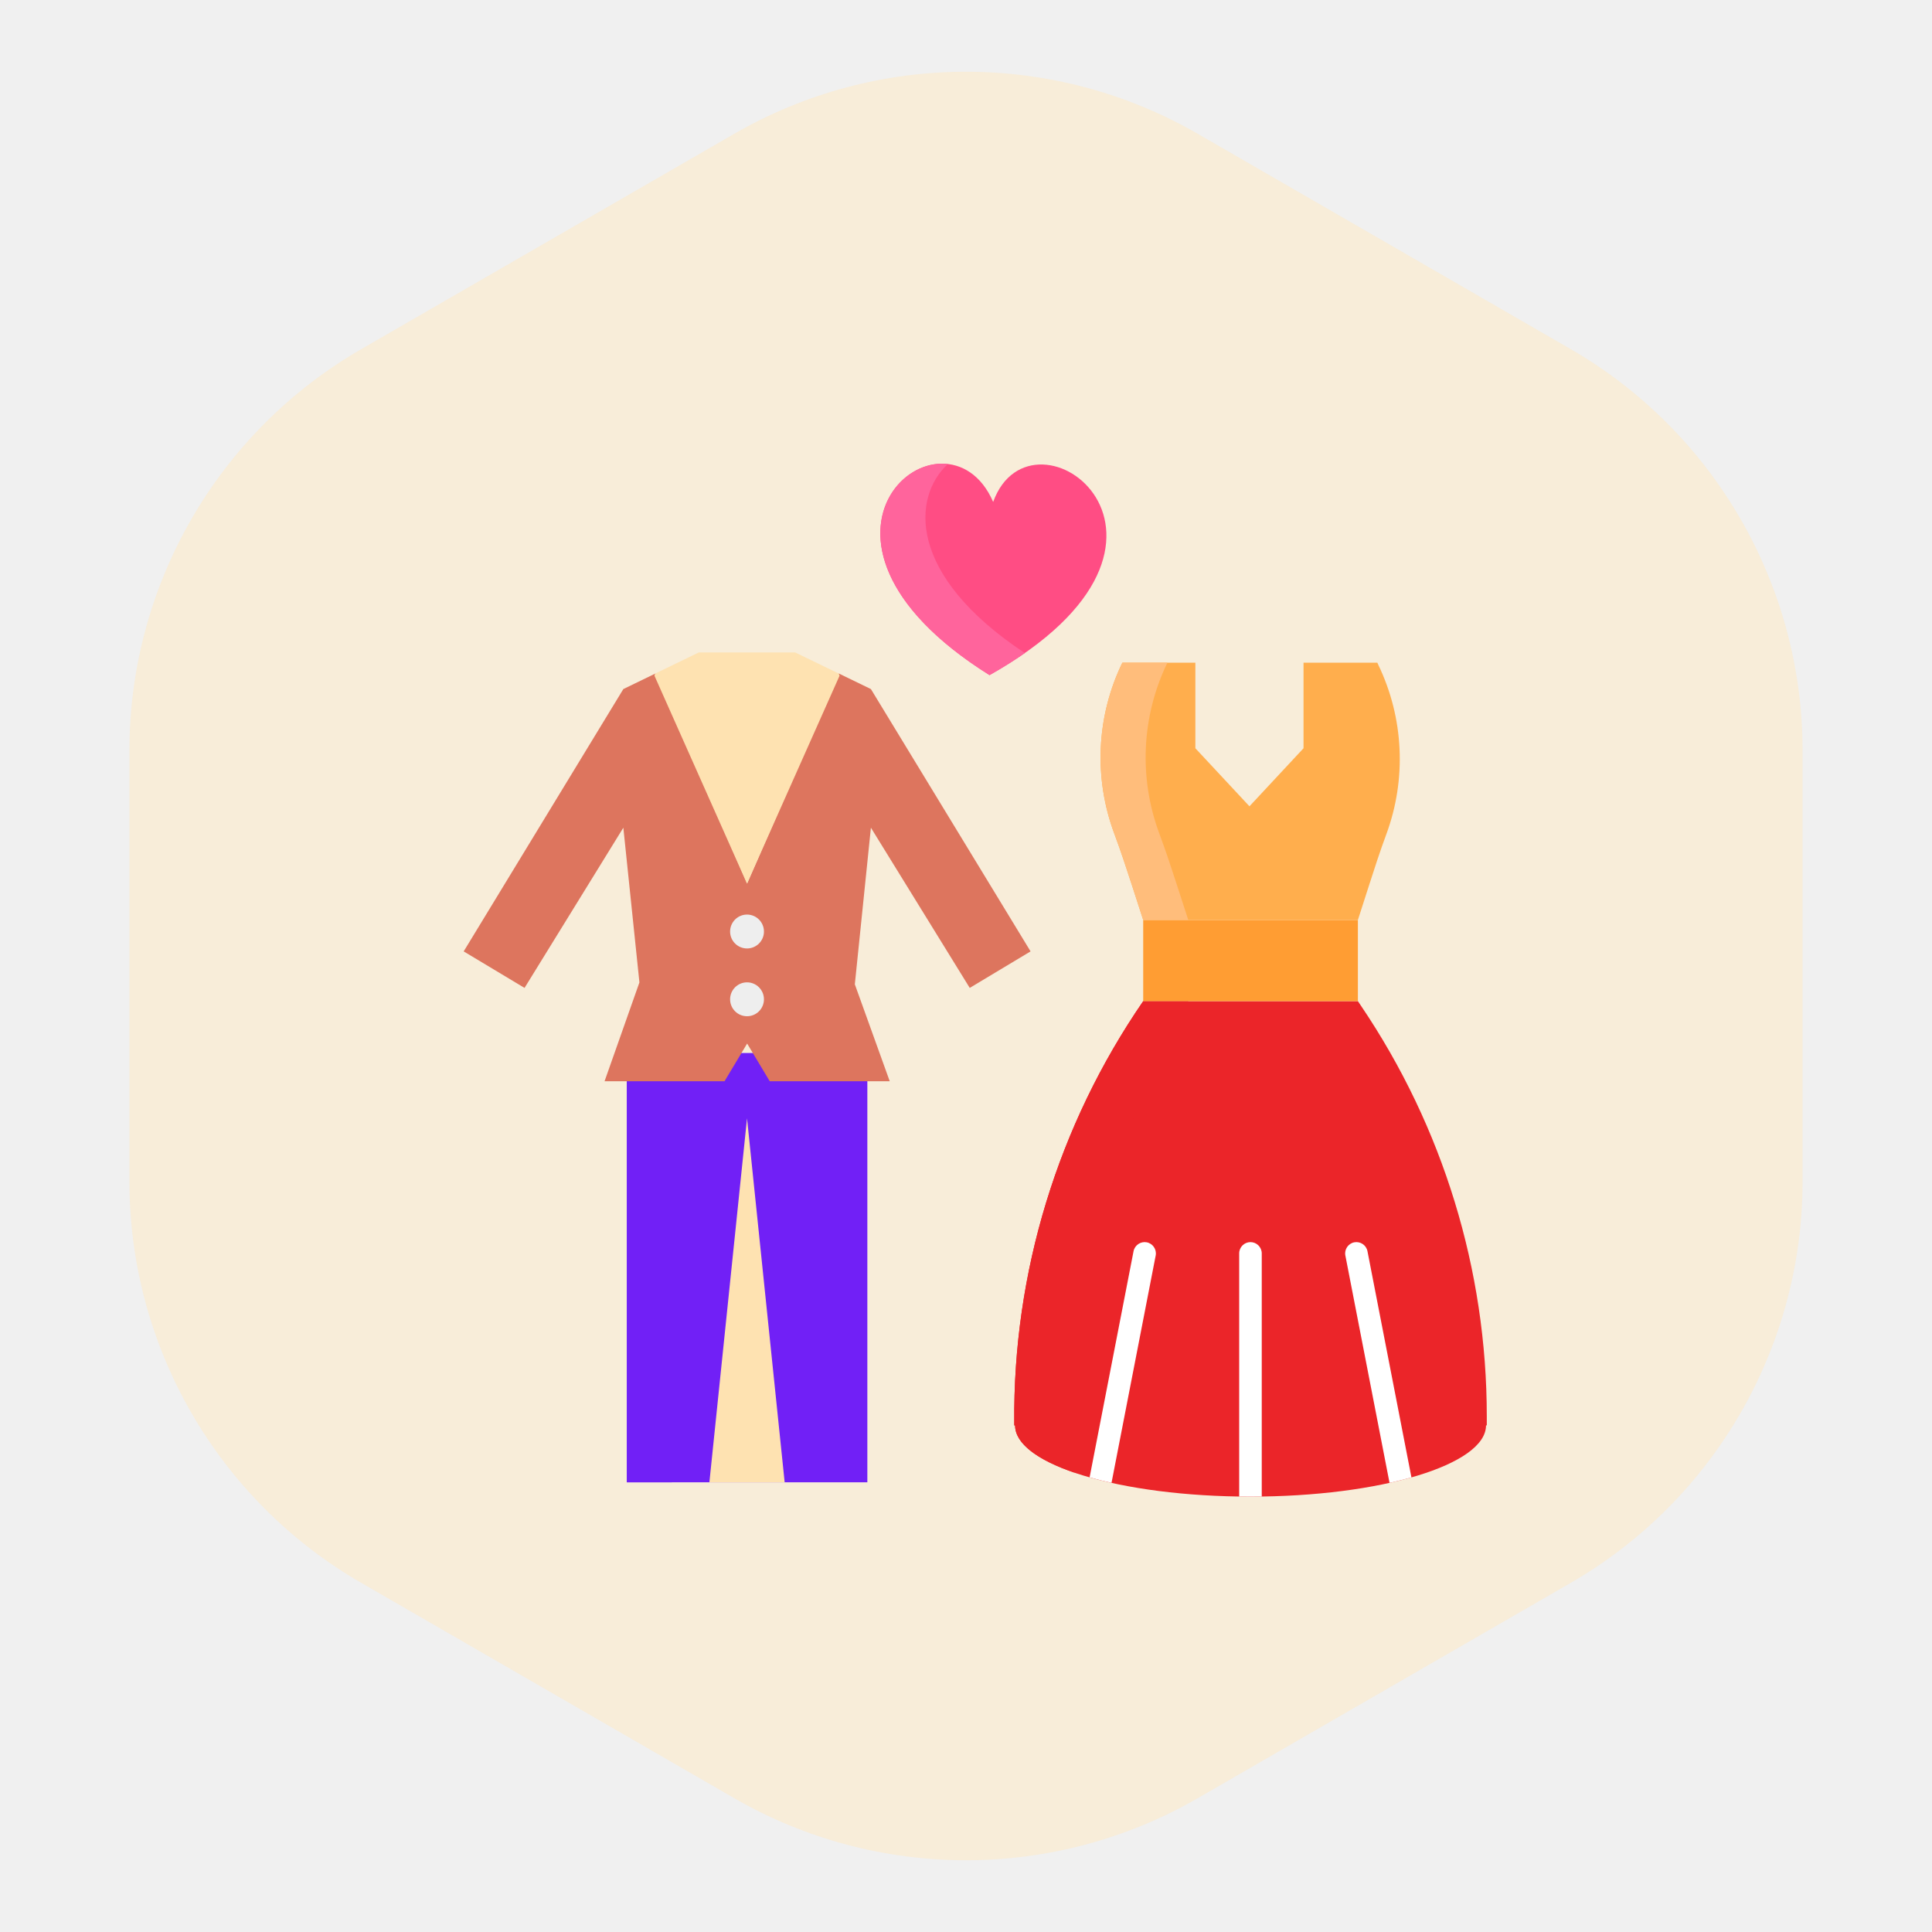
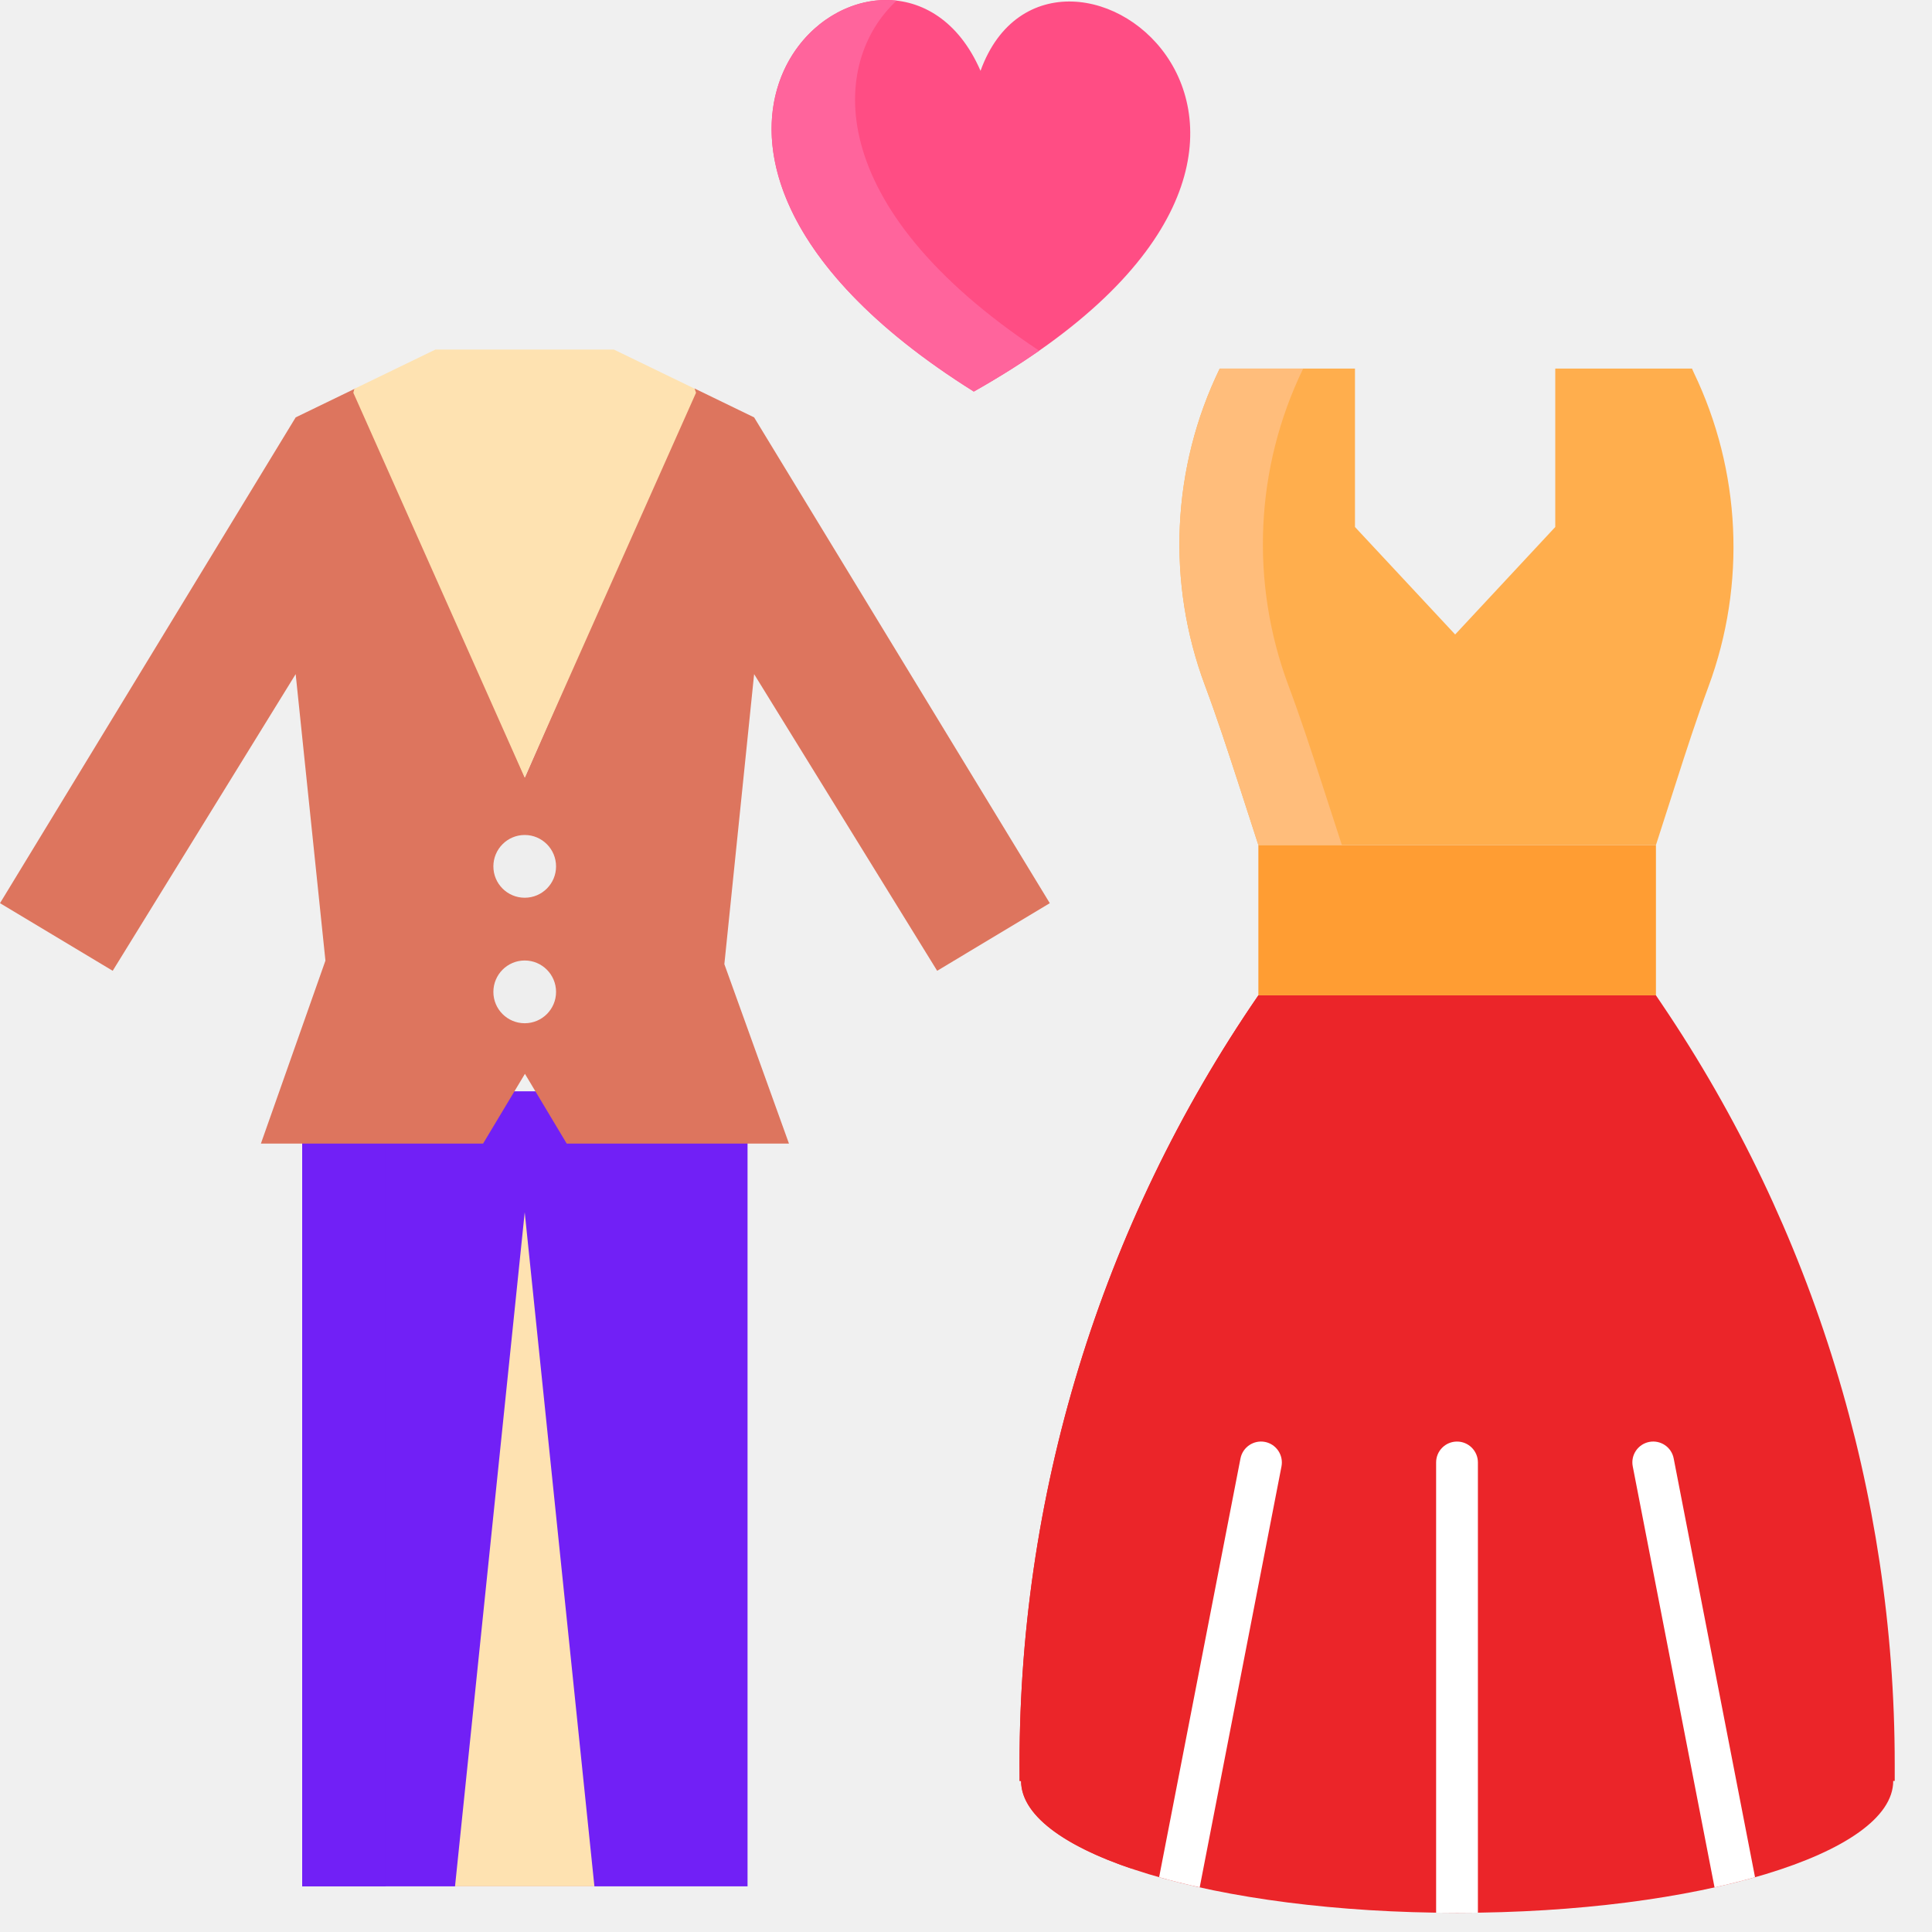
- <svg xmlns="http://www.w3.org/2000/svg" width="50" height="50" viewBox="0 0 50 50" fill="none">
-   <path opacity="0.5" d="M19 3.464C22.713 1.321 27.287 1.321 31 3.464L40.651 9.036C44.363 11.18 46.651 15.141 46.651 19.428V30.572C46.651 34.859 44.363 38.821 40.651 40.964L31 46.536C27.287 48.679 22.713 48.679 19 46.536L9.349 40.964C5.637 38.821 3.349 34.859 3.349 30.572V19.428C3.349 15.141 5.637 11.18 9.349 9.036L19 3.464Z" fill="#FFE9C2" />
-   <path d="M35.223 26.03L35.142 25.91H29.586C27.378 29.122 26.213 32.933 26.249 36.828L26.249 36.889H26.27C26.27 37.907 28.998 38.732 32.364 38.732C35.73 38.732 38.458 37.907 38.458 36.889H38.478V36.653C38.478 32.867 37.345 29.168 35.223 26.03Z" fill="#EB2529" />
-   <path d="M27.436 37.472H27.416L27.415 37.411C27.379 33.517 28.544 29.705 30.752 26.493V25.91H29.586C27.378 29.122 26.213 32.933 26.249 36.828L26.249 36.889H26.27C26.27 37.361 26.856 37.791 27.82 38.117C27.572 37.916 27.436 37.699 27.436 37.472Z" fill="#EB2529" />
-   <path d="M29.586 23.81H35.142V25.91H29.586V23.81Z" fill="#FF9D33" />
-   <path d="M35.42 22.945C35.565 22.492 35.712 22.039 35.877 21.593C36.405 20.166 36.333 18.579 35.668 17.201L35.646 17.151H33.735V19.365L32.336 20.867L30.936 19.365V17.151H29.052H29.046C28.372 18.539 28.302 20.143 28.84 21.58C29.006 22.024 29.153 22.475 29.3 22.926L29.586 23.81H35.142L35.42 22.945Z" fill="#FFAE4D" />
-   <path d="M30.006 21.58C29.469 20.143 29.538 18.539 30.212 17.151H29.052H29.046C28.372 18.539 28.302 20.143 28.84 21.58C29.006 22.024 29.153 22.475 29.3 22.926L29.586 23.81H30.753L30.466 22.926C30.32 22.475 30.172 22.024 30.006 21.58Z" fill="#FFBD7B" />
-   <path d="M32.362 32.146C32.201 32.146 32.07 32.276 32.07 32.438V38.73C32.167 38.731 32.265 38.732 32.362 38.732C32.46 38.732 32.557 38.731 32.654 38.73V32.438C32.654 32.277 32.523 32.146 32.362 32.146Z" fill="white" />
-   <path d="M29.678 32.151C29.52 32.121 29.367 32.224 29.336 32.382L28.199 38.234C28.378 38.285 28.567 38.332 28.766 38.376L29.909 32.493C29.939 32.335 29.836 32.182 29.678 32.151Z" fill="white" />
-   <path d="M35.048 32.151C34.891 32.182 34.787 32.335 34.818 32.493L35.961 38.377C36.159 38.333 36.348 38.285 36.528 38.235L35.39 32.382C35.36 32.224 35.207 32.121 35.048 32.151Z" fill="white" />
-   <path d="M22.443 38.362H20.306L19.332 28.942L18.359 38.362H16.219V27.251H22.443V38.362Z" fill="white" />
-   <path d="M16.223 38.362V27.251H22.447V38.362" fill="#7120F6" />
-   <path d="M16.223 27.251H17.389V38.362H16.223V27.251Z" fill="#7120F6" />
-   <path d="M20.307 38.362L19.333 28.942L18.359 38.362" fill="#FEE2B1" />
-   <path d="M25.097 25.567L26.671 24.622L22.539 17.833L21.706 17.429L19.336 22.866L16.965 17.429L16.132 17.833L12 24.622L13.575 25.567L16.132 21.421L16.548 25.425L15.646 27.982H18.751L19.336 27.007L19.92 27.982H23.026L22.123 25.474L22.539 21.421L25.097 25.567Z" fill="#DD755E" />
-   <path d="M19.332 22.866L21.727 17.489L21.708 17.432L20.579 16.885H18.085L16.952 17.434L16.938 17.489L19.332 22.866Z" fill="#FEE2B1" />
-   <path d="M19.333 24.546C19.575 24.546 19.771 24.35 19.771 24.108C19.771 23.866 19.575 23.669 19.333 23.669C19.091 23.669 18.895 23.866 18.895 24.108C18.895 24.35 19.091 24.546 19.333 24.546Z" fill="#EEEEEE" />
-   <path d="M19.333 26.3C19.575 26.3 19.771 26.104 19.771 25.862C19.771 25.62 19.575 25.423 19.333 25.423C19.091 25.423 18.895 25.62 18.895 25.862C18.895 26.104 19.091 26.3 19.333 26.3Z" fill="#EEEEEE" />
-   <path d="M25.703 12.99C24.49 10.189 19.842 13.856 25.609 17.472C31.816 13.976 26.711 10.2 25.703 12.99Z" fill="#FF4D84" />
-   <path d="M24.531 12.009C22.934 11.824 21.129 14.663 25.609 17.472C25.946 17.282 26.25 17.091 26.523 16.901C23.459 14.871 23.612 12.856 24.531 12.009Z" fill="#FF649C" />
+ <svg xmlns="http://www.w3.org/2000/svg" width="27" height="27" viewBox="0 0 27 27" fill="none">
+   <path d="M23.223 14.03L23.142 13.91H17.586C15.378 17.122 14.213 20.933 14.249 24.828L14.249 24.889H14.27C14.27 25.907 16.998 26.732 20.364 26.732C23.73 26.732 26.458 25.907 26.458 24.889H26.479V24.653C26.479 20.867 25.345 17.168 23.223 14.03Z" fill="#EB2529" />
+   <path d="M15.436 25.472H15.416L15.415 25.411C15.379 21.517 16.544 17.705 18.752 14.493V13.91H17.586C15.378 17.122 14.213 20.933 14.249 24.828L14.249 24.889H14.27C14.27 25.361 14.856 25.791 15.82 26.117C15.572 25.916 15.436 25.699 15.436 25.472Z" fill="#EB2529" />
+   <path d="M17.586 11.81H23.142V13.91H17.586V11.81Z" fill="#FF9D33" />
+   <path d="M23.42 10.945C23.565 10.492 23.712 10.039 23.877 9.593C24.405 8.166 24.332 6.579 23.668 5.201L23.646 5.151H21.735V7.365L20.336 8.867L18.936 7.365V5.151H17.052H17.046C16.372 6.539 16.302 8.143 16.84 9.58C17.006 10.024 17.153 10.475 17.3 10.926L17.586 11.81H23.142L23.42 10.945Z" fill="#FFAE4D" />
+   <path d="M18.006 9.58C17.469 8.143 17.538 6.539 18.212 5.151H17.052H17.046C16.372 6.539 16.302 8.143 16.84 9.58C17.006 10.024 17.153 10.475 17.3 10.926L17.586 11.81H18.753L18.466 10.926C18.32 10.475 18.172 10.024 18.006 9.58Z" fill="#FFBD7B" />
+   <path d="M20.362 20.146C20.201 20.146 20.07 20.276 20.07 20.438V26.73C20.167 26.731 20.265 26.732 20.363 26.732C20.46 26.732 20.557 26.731 20.654 26.73V20.438C20.654 20.277 20.523 20.146 20.362 20.146Z" fill="white" />
+   <path d="M17.678 20.151C17.52 20.121 17.367 20.224 17.336 20.382L16.199 26.234C16.378 26.285 16.567 26.332 16.766 26.376L17.909 20.493C17.939 20.335 17.836 20.182 17.678 20.151Z" fill="white" />
+   <path d="M23.049 20.151C22.89 20.182 22.787 20.335 22.818 20.493L23.961 26.377C24.159 26.333 24.348 26.285 24.527 26.235L23.39 20.382C23.36 20.224 23.207 20.121 23.049 20.151Z" fill="white" />
+   <path d="M10.443 26.362H8.306L7.332 16.942L6.359 26.362H4.219V15.251H10.443V26.362Z" fill="white" />
+   <path d="M4.223 26.362V15.251H10.447V26.362" fill="#7120F6" />
+   <path d="M4.223 15.251H5.389V26.362H4.223V15.251Z" fill="#7120F6" />
+   <path d="M8.307 26.362L7.333 16.942L6.359 26.362" fill="#FEE2B1" />
+   <path d="M13.097 13.567L14.671 12.622L10.539 5.833L9.706 5.429L7.336 10.866L4.966 5.429L4.132 5.833L0 12.622L1.575 13.567L4.132 9.421L4.548 13.425L3.646 15.982H6.751L7.336 15.007L7.92 15.982H11.026L10.123 13.474L10.539 9.421L13.097 13.567Z" fill="#DD755E" />
+   <path d="M7.332 10.866L9.727 5.489L9.708 5.432L8.579 4.885H6.085L4.952 5.434L4.938 5.489L7.332 10.866Z" fill="#FEE2B1" />
+   <path d="M7.333 12.546C7.575 12.546 7.771 12.35 7.771 12.108C7.771 11.866 7.575 11.669 7.333 11.669C7.091 11.669 6.895 11.866 6.895 12.108C6.895 12.35 7.091 12.546 7.333 12.546Z" fill="#EEEEEE" />
+   <path d="M7.333 14.3C7.575 14.3 7.771 14.104 7.771 13.862C7.771 13.62 7.575 13.423 7.333 13.423C7.091 13.423 6.895 13.62 6.895 13.862C6.895 14.104 7.091 14.3 7.333 14.3Z" fill="#EEEEEE" />
+   <path d="M13.703 0.99C12.49 -1.811 7.842 1.856 13.609 5.472C19.816 1.976 14.711 -1.8 13.703 0.99Z" fill="#FF4D84" />
+   <path d="M12.531 0.009C10.934 -0.176 9.129 2.663 13.609 5.472C13.946 5.282 14.25 5.091 14.523 4.901C11.459 2.871 11.612 0.856 12.531 0.009Z" fill="#FF649C" />
</svg>
